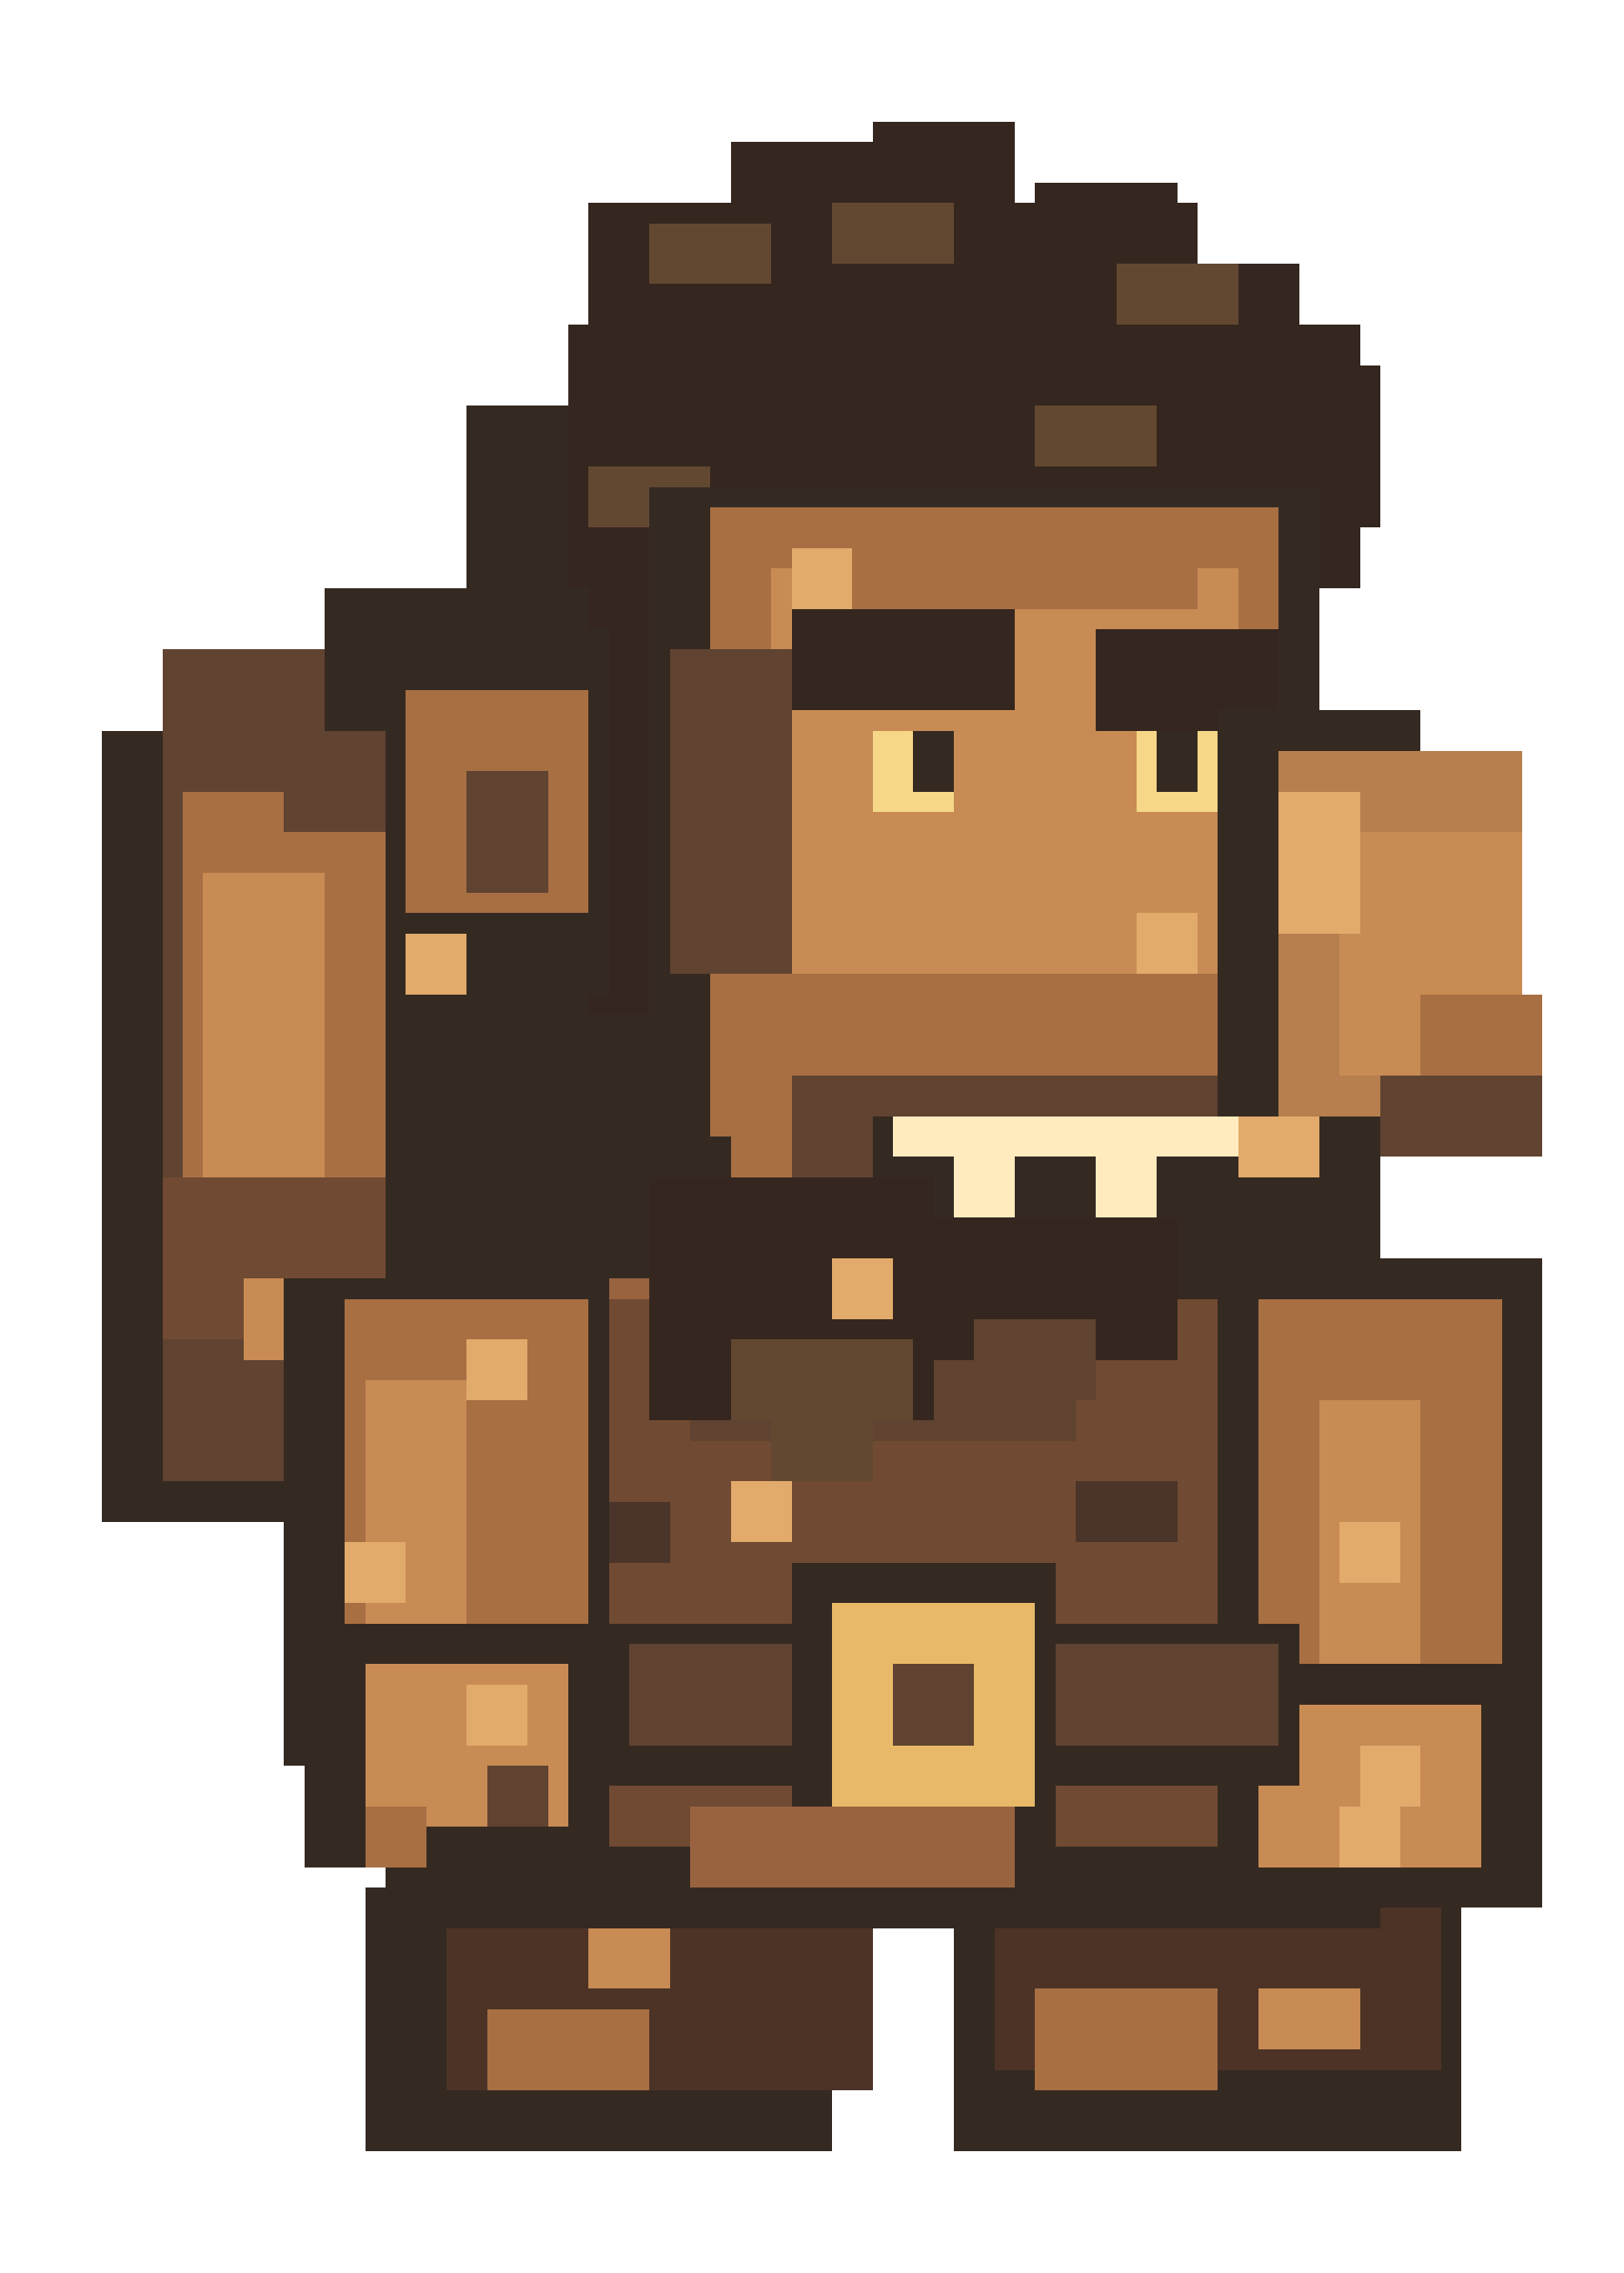
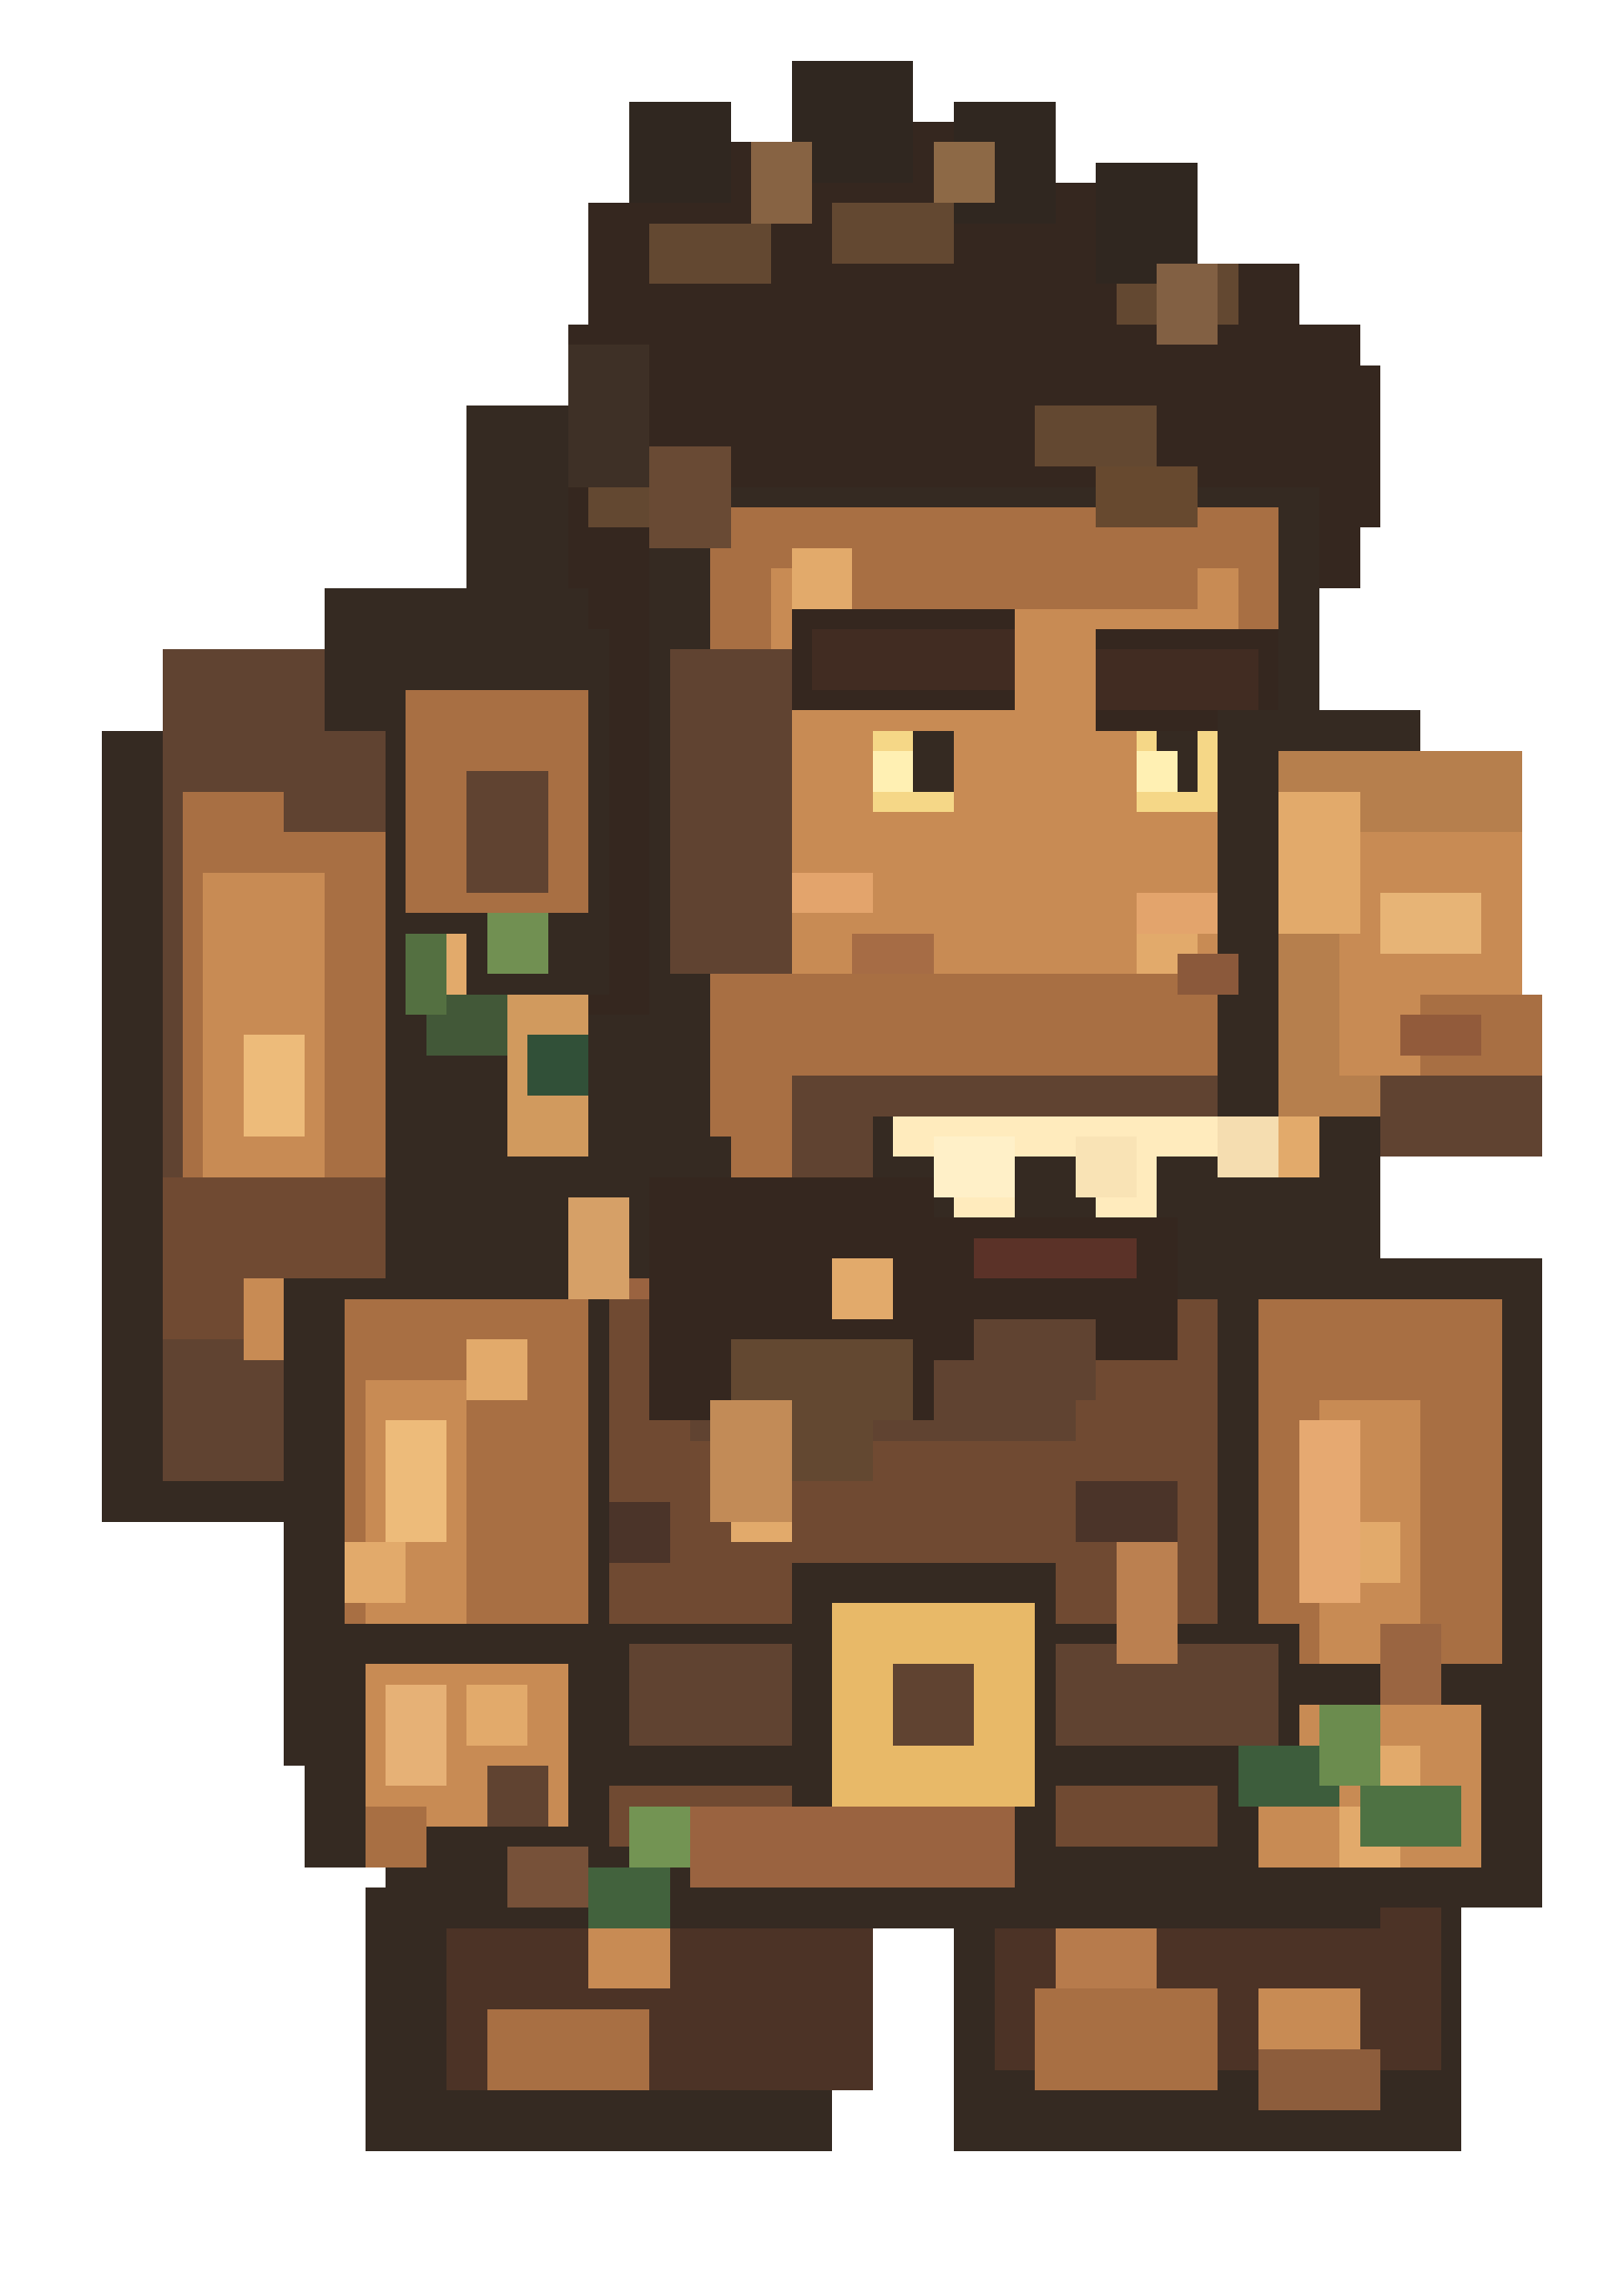
<svg xmlns="http://www.w3.org/2000/svg" width="80" height="112" viewBox="0 0 80 112">
  <g shape-rendering="crispEdges">
    <rect x="18" y="93" width="23" height="13" fill="#352a22" />
    <rect x="22" y="90" width="21" height="13" fill="#4c3326" />
    <rect x="24" y="99" width="8" height="4" fill="#a86f43" />
    <rect x="29" y="95" width="4" height="3" fill="#c88b54" />
    <rect x="47" y="91" width="25" height="15" fill="#352a22" />
    <rect x="49" y="90" width="22" height="12" fill="#4c3326" />
    <rect x="51" y="98" width="9" height="5" fill="#a86f43" />
    <rect x="62" y="98" width="5" height="3" fill="#c88b54" />
    <rect x="5" y="36" width="25" height="39" fill="#352a22" />
    <rect x="8" y="32" width="18" height="41" fill="#604331" />
    <rect x="9" y="39" width="16" height="25" fill="#a86f43" />
    <rect x="10" y="43" width="6" height="16" fill="#c88b54" />
    <rect x="14" y="34" width="9" height="7" fill="#604331" />
    <rect x="8" y="58" width="17" height="8" fill="#704a32" />
    <rect x="12" y="63" width="11" height="4" fill="#c88b54" />
    <rect x="16" y="29" width="13" height="7" fill="#352a22" />
    <rect x="22" y="32" width="4" height="27" fill="#e8b968" />
    <rect x="19" y="44" width="49" height="51" fill="#352a22" />
    <rect x="23" y="47" width="41" height="44" fill="#704a32" />
    <rect x="23" y="55" width="42" height="28" fill="#9a6340" />
    <rect x="27" y="64" width="33" height="17" fill="#704a32" />
    <rect x="24" y="49" width="10" height="10" fill="#a86f43" />
    <rect x="54" y="51" width="9" height="13" fill="#a86f43" />
    <rect x="34" y="58" width="19" height="13" fill="#604331" />
    <rect x="27" y="55" width="5" height="3" fill="#4b3429" />
    <rect x="37" y="59" width="5" height="3" fill="#4b3429" />
    <rect x="48" y="65" width="5" height="3" fill="#4b3429" />
    <rect x="28" y="74" width="5" height="3" fill="#4b3429" />
    <rect x="53" y="73" width="5" height="3" fill="#4b3429" />
    <rect x="37" y="83" width="5" height="3" fill="#4b3429" />
    <rect x="57" y="85" width="5" height="3" fill="#4b3429" />
    <rect x="38" y="50" width="5" height="23" fill="#634831" />
    <rect x="23" y="20" width="42" height="43" fill="#352a22" />
    <rect x="29" y="10" width="30" height="40" fill="#35271f" />
    <rect x="28" y="16" width="39" height="13" fill="#35271f" />
    <rect x="19" y="31" width="11" height="18" fill="#352a22" />
    <rect x="20" y="34" width="9" height="11" fill="#a86f43" />
    <rect x="23" y="38" width="4" height="6" fill="#604331" />
    <rect x="30" y="10" width="7" height="8" fill="#35271f" />
    <rect x="36" y="7" width="7" height="8" fill="#35271f" />
    <rect x="43" y="6" width="7" height="8" fill="#35271f" />
    <rect x="51" y="9" width="7" height="8" fill="#35271f" />
    <rect x="57" y="13" width="7" height="8" fill="#35271f" />
    <rect x="61" y="18" width="7" height="8" fill="#35271f" />
    <rect x="32" y="11" width="6" height="3" fill="#634831" />
    <rect x="41" y="10" width="6" height="3" fill="#634831" />
    <rect x="55" y="13" width="6" height="3" fill="#634831" />
    <rect x="29" y="23" width="6" height="3" fill="#634831" />
    <rect x="51" y="20" width="6" height="3" fill="#634831" />
    <rect x="32" y="24" width="33" height="40" fill="#352a22" />
    <rect x="35" y="25" width="28" height="31" fill="#a86f43" />
    <rect x="38" y="28" width="23" height="25" fill="#c88b54" />
    <rect x="36" y="48" width="27" height="11" fill="#a86f43" />
    <rect x="39" y="53" width="23" height="7" fill="#604331" />
    <rect x="33" y="32" width="6" height="16" fill="#604331" />
    <rect x="39" y="25" width="20" height="5" fill="#a86f43" />
    <rect x="39" y="30" width="11" height="5" fill="#35271f" />
    <rect x="54" y="31" width="9" height="5" fill="#35271f" />
    <rect x="43" y="36" width="4" height="4" fill="#f5d787" />
    <rect x="45" y="36" width="2" height="3" fill="#352a22" />
    <rect x="56" y="36" width="4" height="4" fill="#f5d787" />
    <rect x="57" y="36" width="2" height="3" fill="#352a22" />
    <rect x="60" y="35" width="10" height="20" fill="#352a22" />
    <rect x="63" y="37" width="12" height="18" fill="#b67f4d" />
    <rect x="66" y="41" width="9" height="12" fill="#c88b54" />
    <rect x="70" y="49" width="6" height="8" fill="#a86f43" />
    <rect x="68" y="53" width="8" height="4" fill="#604331" />
    <rect x="63" y="39" width="4" height="7" fill="#e2aa6b" />
    <rect x="43" y="55" width="23" height="5" fill="#352a22" />
    <rect x="44" y="55" width="17" height="2" fill="#ffebbd" />
    <rect x="47" y="57" width="3" height="3" fill="#ffebbd" />
    <rect x="54" y="57" width="3" height="3" fill="#ffebbd" />
    <rect x="61" y="55" width="4" height="3" fill="#e2aa6b" />
    <rect x="32" y="58" width="14" height="12" fill="#35271f" />
    <rect x="36" y="66" width="9" height="4" fill="#634831" />
    <rect x="45" y="60" width="13" height="7" fill="#35271f" />
    <rect x="48" y="65" width="6" height="4" fill="#604331" />
    <rect x="14" y="63" width="16" height="24" fill="#352a22" />
    <rect x="17" y="64" width="12" height="20" fill="#a86f43" />
    <rect x="18" y="68" width="5" height="12" fill="#c88b54" />
    <rect x="15" y="80" width="15" height="12" fill="#352a22" />
    <rect x="18" y="82" width="10" height="8" fill="#c88b54" />
    <rect x="18" y="89" width="3" height="3" fill="#a86f43" />
    <rect x="24" y="87" width="3" height="3" fill="#604331" />
    <rect x="60" y="62" width="16" height="26" fill="#352a22" />
    <rect x="62" y="64" width="12" height="21" fill="#a86f43" />
    <rect x="65" y="69" width="5" height="13" fill="#c88b54" />
    <rect x="60" y="82" width="16" height="12" fill="#352a22" />
    <rect x="62" y="84" width="11" height="8" fill="#c88b54" />
    <rect x="66" y="89" width="3" height="3" fill="#e2aa6b" />
    <rect x="29" y="80" width="35" height="8" fill="#352a22" />
    <rect x="31" y="81" width="32" height="5" fill="#604331" />
    <rect x="39" y="77" width="13" height="14" fill="#352a22" />
    <rect x="41" y="79" width="10" height="10" fill="#e8b968" />
    <rect x="44" y="82" width="4" height="4" fill="#604331" />
    <rect x="29" y="91" width="28" height="4" fill="#352a22" />
    <rect x="34" y="89" width="16" height="4" fill="#9a6340" />
    <rect x="23" y="66" width="3" height="3" fill="#e2aa6b" />
    <rect x="17" y="76" width="3" height="3" fill="#e2aa6b" />
    <rect x="23" y="83" width="3" height="3" fill="#e2aa6b" />
    <rect x="66" y="75" width="3" height="3" fill="#e2aa6b" />
    <rect x="67" y="86" width="3" height="3" fill="#e2aa6b" />
    <rect x="20" y="46" width="3" height="3" fill="#e2aa6b" />
    <rect x="39" y="27" width="3" height="3" fill="#e2aa6b" />
    <rect x="56" y="45" width="3" height="3" fill="#e2aa6b" />
    <rect x="41" y="62" width="3" height="3" fill="#e2aa6b" />
    <rect x="36" y="73" width="3" height="3" fill="#e2aa6b" />
+     <rect x="31" y="5" width="5" height="5" fill="#302720" />
+     <rect x="39" y="3" width="6" height="6" fill="#302720" />
+     <rect x="47" y="5" width="5" height="6" fill="#302720" />
+     <rect x="54" y="8" width="5" height="6" fill="#302720" />
+     <rect x="37" y="7" width="3" height="4" fill="#876343" />
+     <rect x="46" y="7" width="3" height="3" fill="#8d6946" />
+     <rect x="57" y="13" width="3" height="4" fill="#826043" />
+     <rect x="28" y="17" width="4" height="7" fill="#3e3026" />
+     <rect x="32" y="22" width="4" height="5" fill="#694a34" />
+     <rect x="54" y="23" width="5" height="3" fill="#67492f" />
+     <rect x="40" y="31" width="10" height="3" fill="#412c22" />
+     <rect x="54" y="32" width="8" height="3" fill="#412c22" />
+     <rect x="43" y="37" width="2" height="2" fill="#fff0b3" />
+     <rect x="56" y="37" width="2" height="2" fill="#fff0b3" />
+     <rect x="39" y="43" width="4" height="2" fill="#e3a46c" />
+     <rect x="42" y="46" width="4" height="2" fill="#a66c45" />
+     <rect x="56" y="44" width="4" height="2" fill="#e3a46c" />
+     <rect x="58" y="47" width="3" height="2" fill="#8b593b" />
+     <rect x="68" y="44" width="5" height="3" fill="#e7b476" />
+     <rect x="69" y="50" width="4" height="2" fill="#925b3b" />
+     <rect x="46" y="56" width="4" height="3" fill="#fff0c8" />
+     <rect x="53" y="56" width="3" height="3" fill="#f9e3b5" />
+     <rect x="60" y="55" width="3" height="3" fill="#f5ddb0" />
+     <rect x="48" y="61" width="8" height="2" fill="#5b3228" />
+     <rect x="25" y="49" width="4" height="8" fill="#d19a5e" />
+     <rect x="28" y="59" width="3" height="5" fill="#d6a067" />
+     <rect x="35" y="69" width="4" height="6" fill="#c28b57" />
+     <rect x="55" y="76" width="3" height="6" fill="#bb8050" />
+     <rect x="12" y="51" width="3" height="5" fill="#edbb7a" />
+     <rect x="19" y="70" width="3" height="6" fill="#edbb7a" />
+     <rect x="64" y="70" width="3" height="9" fill="#e6a971" />
+     <rect x="68" y="80" width="3" height="4" fill="#9a6541" />
+     <rect x="19" y="83" width="3" height="5" fill="#e6b176" />
+     <rect x="25" y="91" width="4" height="3" fill="#775139" />
+     <rect x="52" y="95" width="5" height="3" fill="#b77b4c" />
+     <rect x="62" y="101" width="6" height="3" fill="#8d5d3c" />
+     <rect x="21" y="49" width="4" height="3" fill="#425838" />
+     <rect x="20" y="46" width="2" height="4" fill="#547041" />
+     <rect x="24" y="45" width="3" height="3" fill="#719052" />
+     <rect x="26" y="51" width="3" height="3" fill="#315038" />
+     <rect x="61" y="86" width="5" height="3" fill="#3d5d3c" />
+     <rect x="65" y="84" width="3" height="4" fill="#6b8c4e" />
+     <rect x="67" y="88" width="5" height="3" fill="#4e7243" />
+     <rect x="29" y="92" width="4" height="3" fill="#42623d" />
+     <rect x="31" y="89" width="3" height="3" fill="#739453" />
  </g>
</svg>
